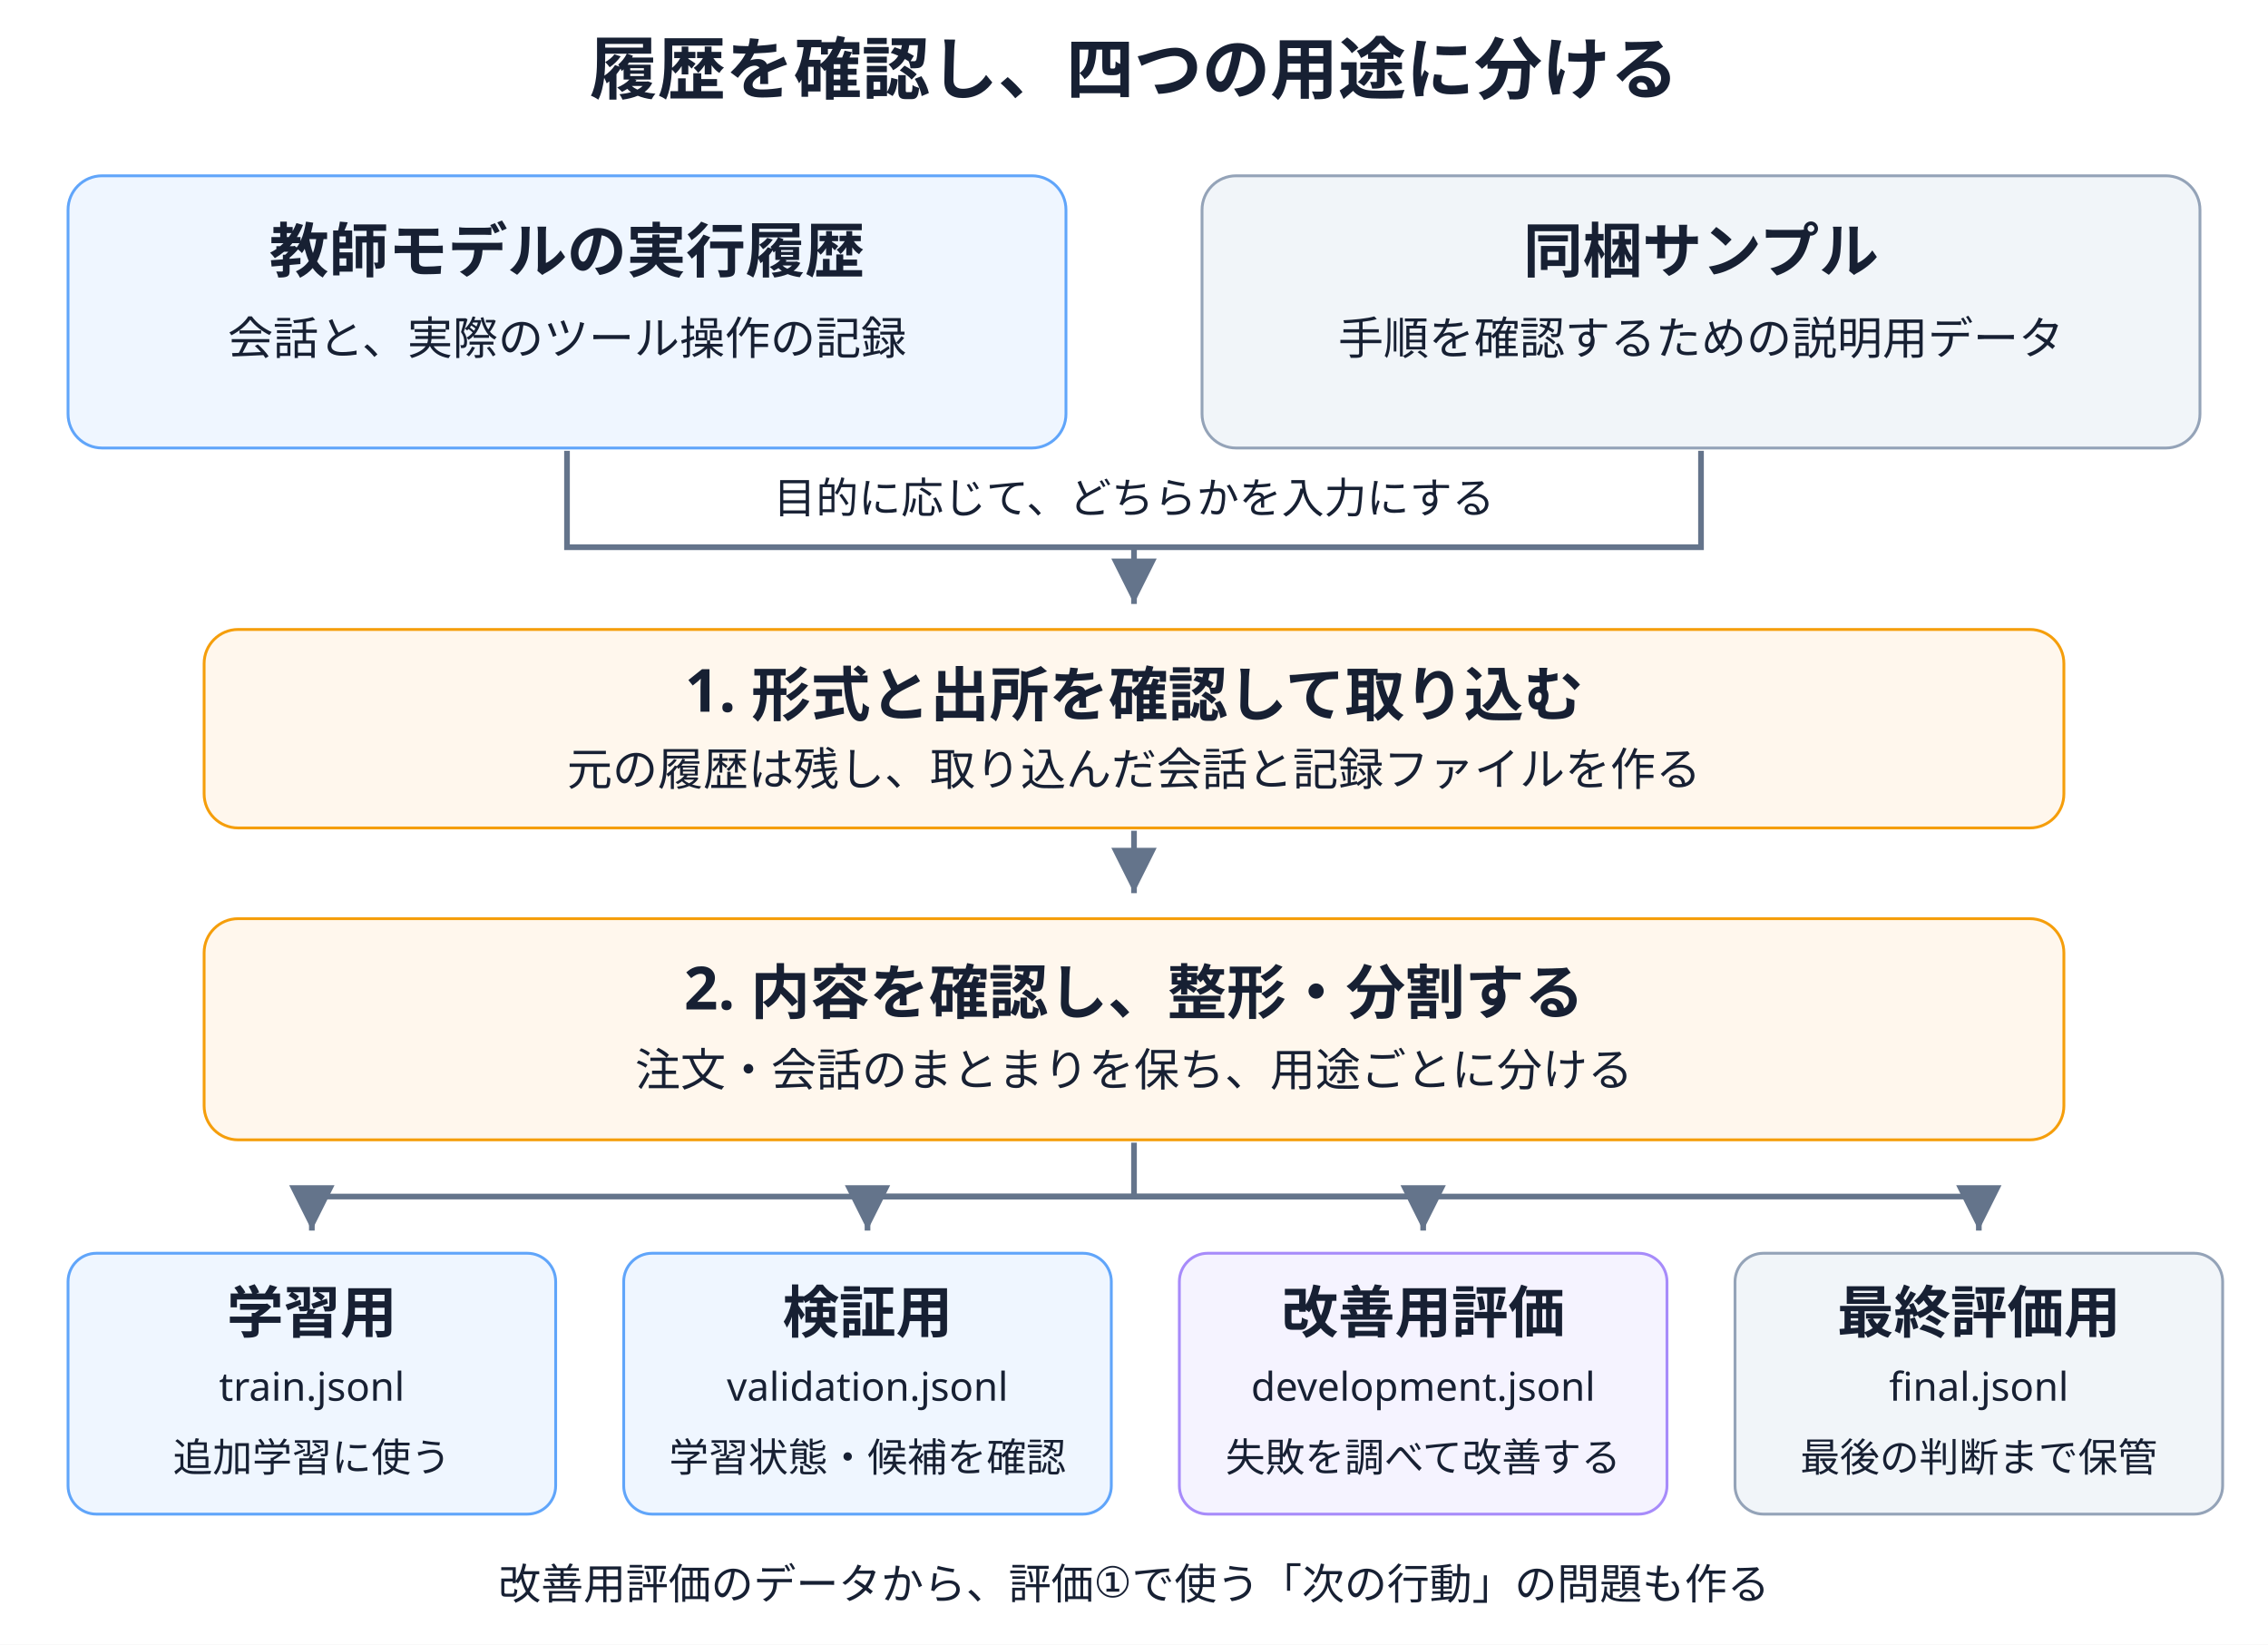
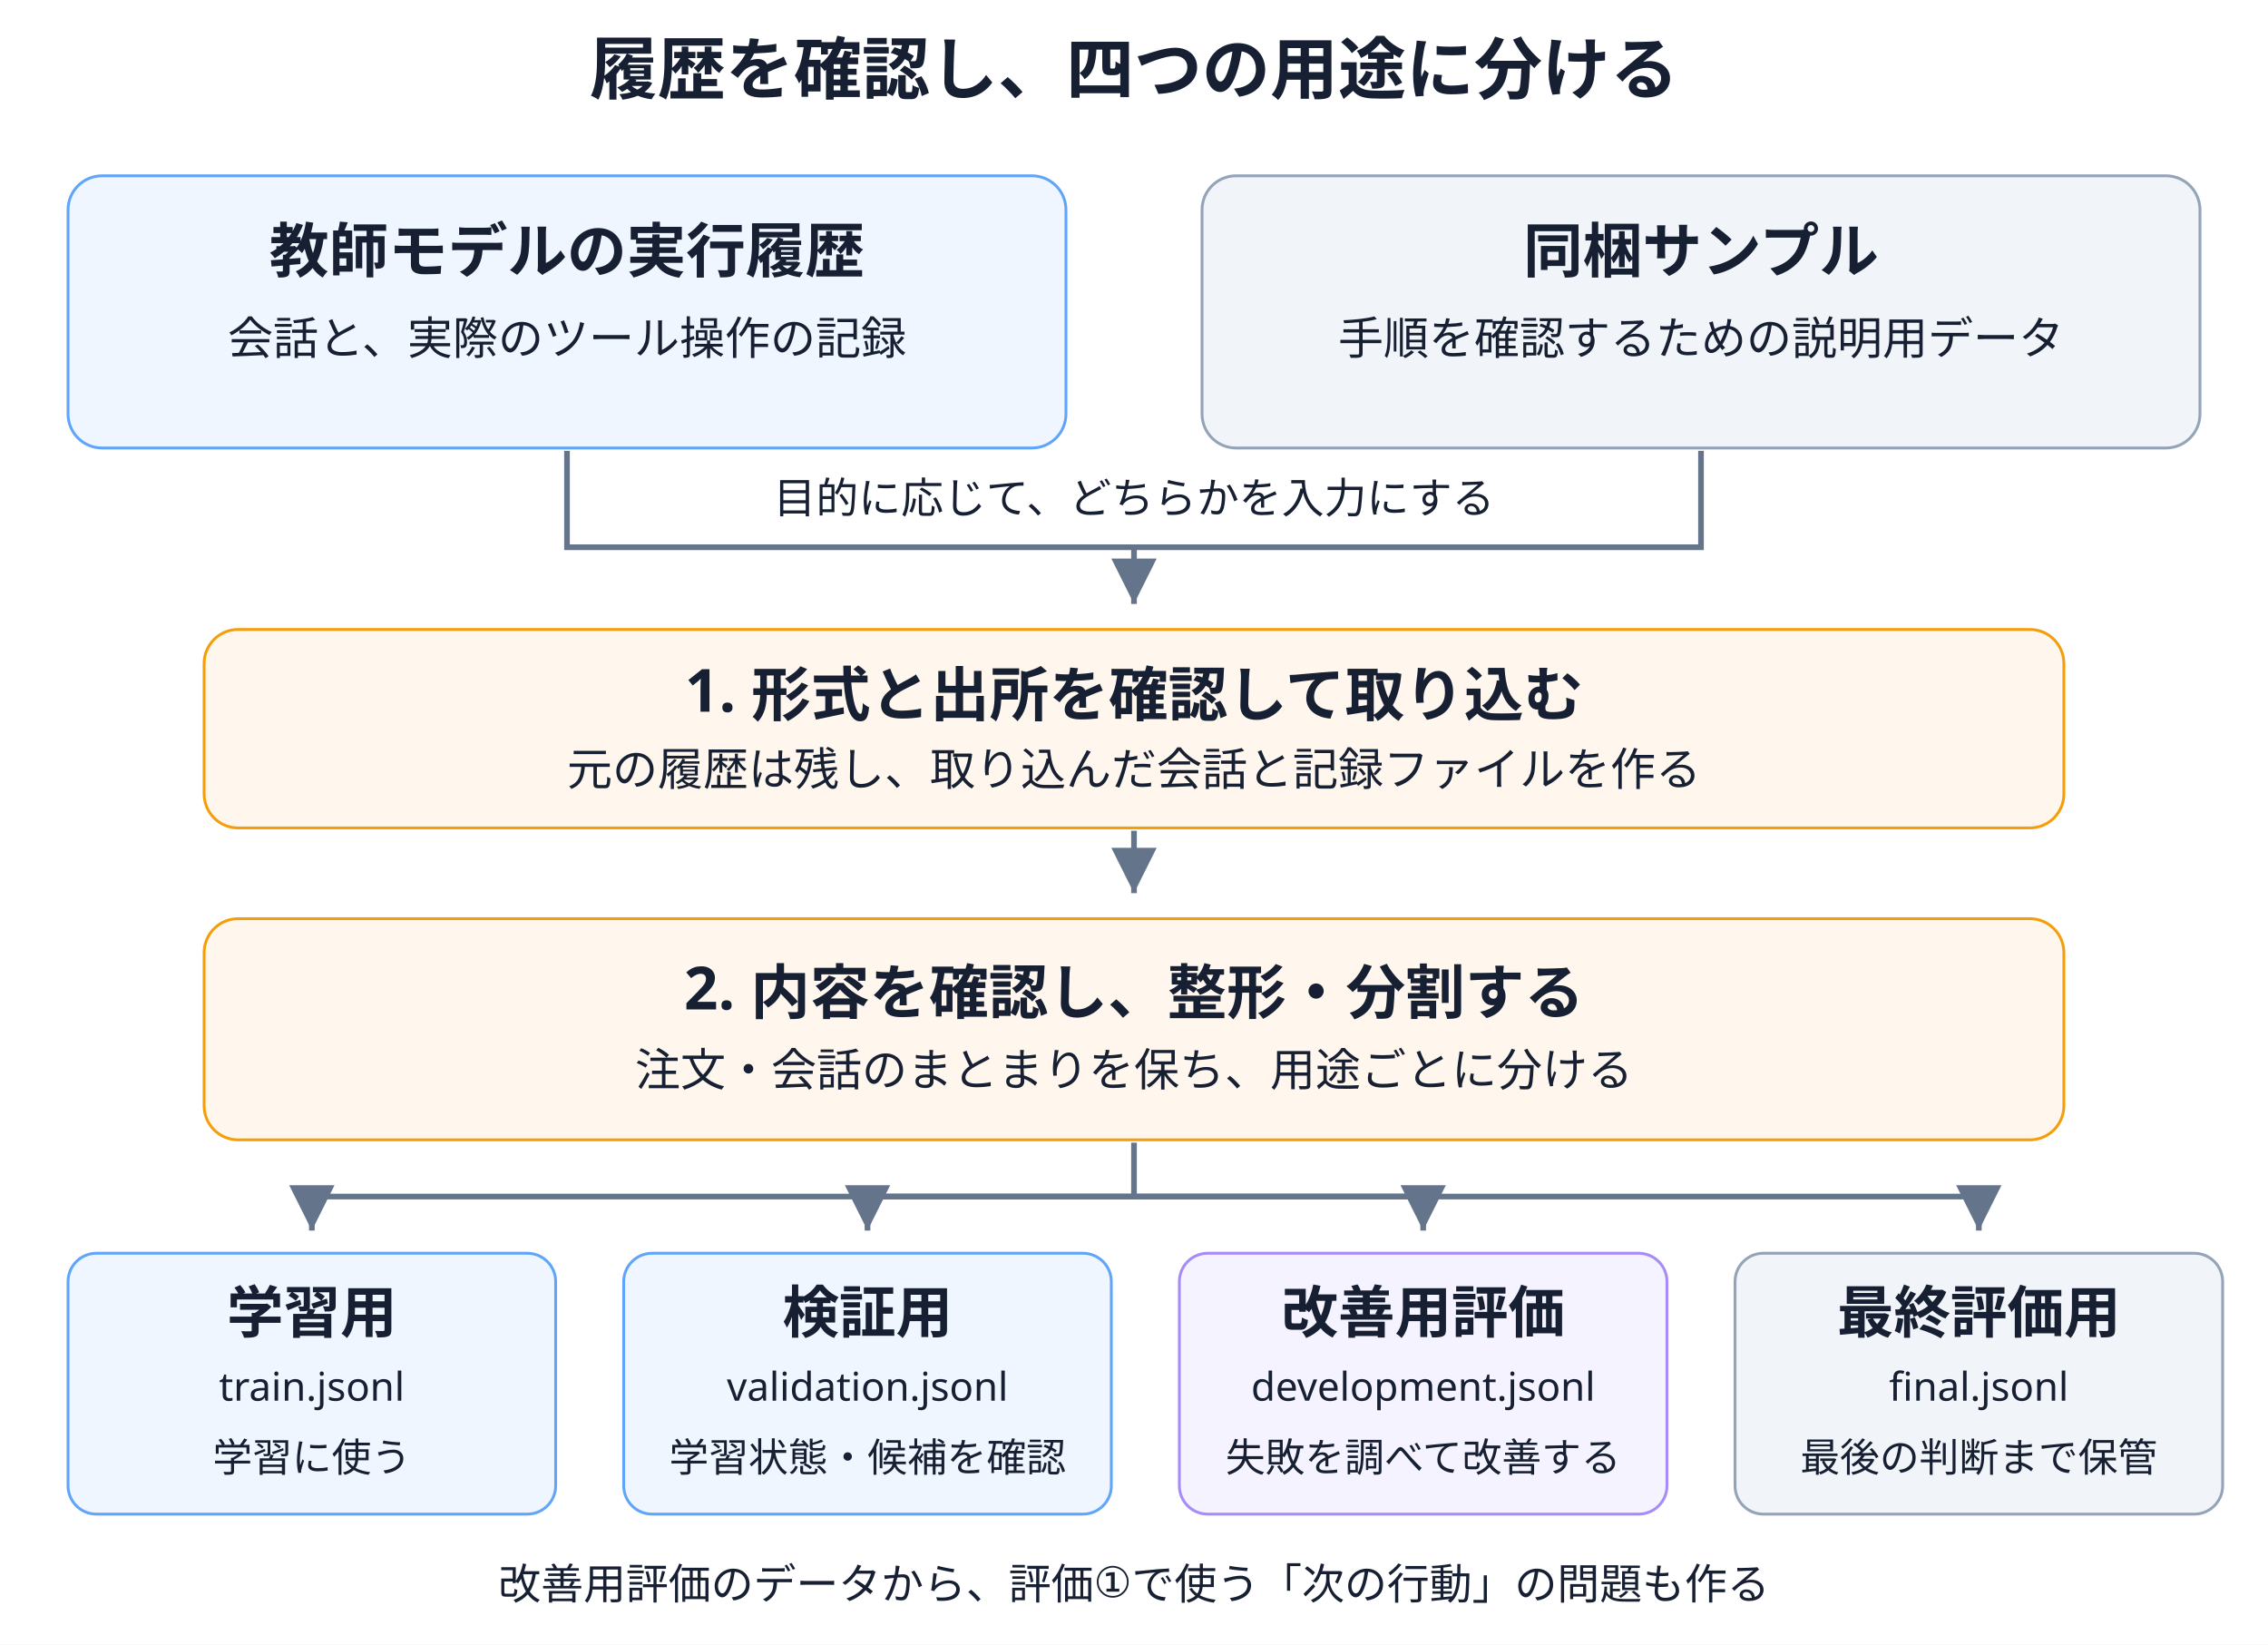
<svg xmlns="http://www.w3.org/2000/svg" width="800" height="580" viewBox="0 0 800 580" role="img" aria-labelledby="title desc">
  <defs>
    <marker id="arrow" markerWidth="9" markerHeight="8" refX="8" refY="4" orient="auto">
      <path d="M0,0 L8,4 L0,8 Z" fill="#64748b" />
    </marker>
  </defs>
  <rect width="800" height="580" fill="#ffffff" />
  <g font-family="Yu Gothic,Meiryo,Noto Sans JP,sans-serif" text-anchor="middle" fill="#172033">
    <text x="400" y="33" font-size="24" font-weight="bold">履歴を確認し、四つの用途に分ける</text>
    <rect x="24" y="62" width="352" height="96" rx="12" fill="#eff6ff" stroke="#60a5fa" />
    <text x="200" y="96" font-size="21" font-weight="bold">教師モデルの実行履歴</text>
    <text x="200" y="125" font-size="16">会話と、実際のツール操作の記録</text>
    <rect x="424" y="62" width="352" height="96" rx="12" fill="#f1f5f9" stroke="#94a3b8" />
    <text x="600" y="96" font-size="21" font-weight="bold">同梱サンプル</text>
    <text x="600" y="125" font-size="16">手順を確認するための説明用データ</text>
    <text x="400" y="181" font-size="15">目的に応じて、どちらかを入力にする</text>
  </g>
  <g fill="none" stroke="#64748b" stroke-width="2">
    <polyline points="200,159 200,193 400,193" />
    <polyline points="600,159 600,193 400,193" />
    <line x1="400" y1="193" x2="400" y2="213" marker-end="url(#arrow)" />
    <line x1="400" y1="293" x2="400" y2="315" marker-end="url(#arrow)" />
    <polyline points="400,403 400,422 110,422 110,434" marker-end="url(#arrow)" />
    <polyline points="400,422 306,422 306,434" marker-end="url(#arrow)" />
    <polyline points="400,422 502,422 502,434" marker-end="url(#arrow)" />
    <polyline points="400,422 698,422 698,434" marker-end="url(#arrow)" />
  </g>
  <g font-family="Yu Gothic,Meiryo,Noto Sans JP,sans-serif" text-anchor="middle" fill="#172033">
    <rect x="72" y="222" width="656" height="70" rx="12" fill="#fff7ed" stroke="#f59e0b" />
    <text x="400" y="251" font-size="21" font-weight="bold">1. 形式と出所を確認して取り込む</text>
    <text x="400" y="277" font-size="16">元の履歴は残し、取り込んだ会話と記録ファイルを作る</text>
    <rect x="72" y="324" width="656" height="78" rx="12" fill="#fff7ed" stroke="#f59e0b" />
    <text x="400" y="356" font-size="21" font-weight="bold">2. 内容を確認し、整形・分割する</text>
    <text x="400" y="383" font-size="16">注文・会話のまとまりを保ち、用途ごとに分ける</text>
    <rect x="24" y="442" width="172" height="92" rx="10" fill="#eff6ff" stroke="#60a5fa" />
    <text x="110" y="470" font-size="20" font-weight="bold">学習用</text>
    <text x="110" y="494" font-size="14">train.jsonl</text>
-     <text x="110" y="519" font-size="14">追加学習に使う</text>
+     <text x="110" y="519" font-size="14">学習に使う</text>
    <rect x="220" y="442" width="172" height="92" rx="10" fill="#eff6ff" stroke="#60a5fa" />
    <text x="306" y="470" font-size="20" font-weight="bold">検証用</text>
    <text x="306" y="494" font-size="14">validation.jsonl</text>
    <text x="306" y="519" font-size="14">学習状態・候補を確認</text>
    <rect x="416" y="442" width="172" height="92" rx="10" fill="#f5f3ff" stroke="#a78bfa" />
    <text x="502" y="470" font-size="20" font-weight="bold">改善用評価</text>
    <text x="502" y="494" font-size="14">development.jsonl</text>
    <text x="502" y="519" font-size="14">失敗を調べて改善する</text>
    <rect x="612" y="442" width="172" height="92" rx="10" fill="#f1f5f9" stroke="#94a3b8" />
    <text x="698" y="470" font-size="20" font-weight="bold">最終評価用</text>
    <text x="698" y="494" font-size="14">final.jsonl</text>
    <text x="698" y="519" font-size="14">最後の判断まで保管</text>
    <text x="400" y="564" font-size="15">改善用評価のデータから、評価①で使う「次の行動」の問題も作る</text>
  </g>
</svg>
